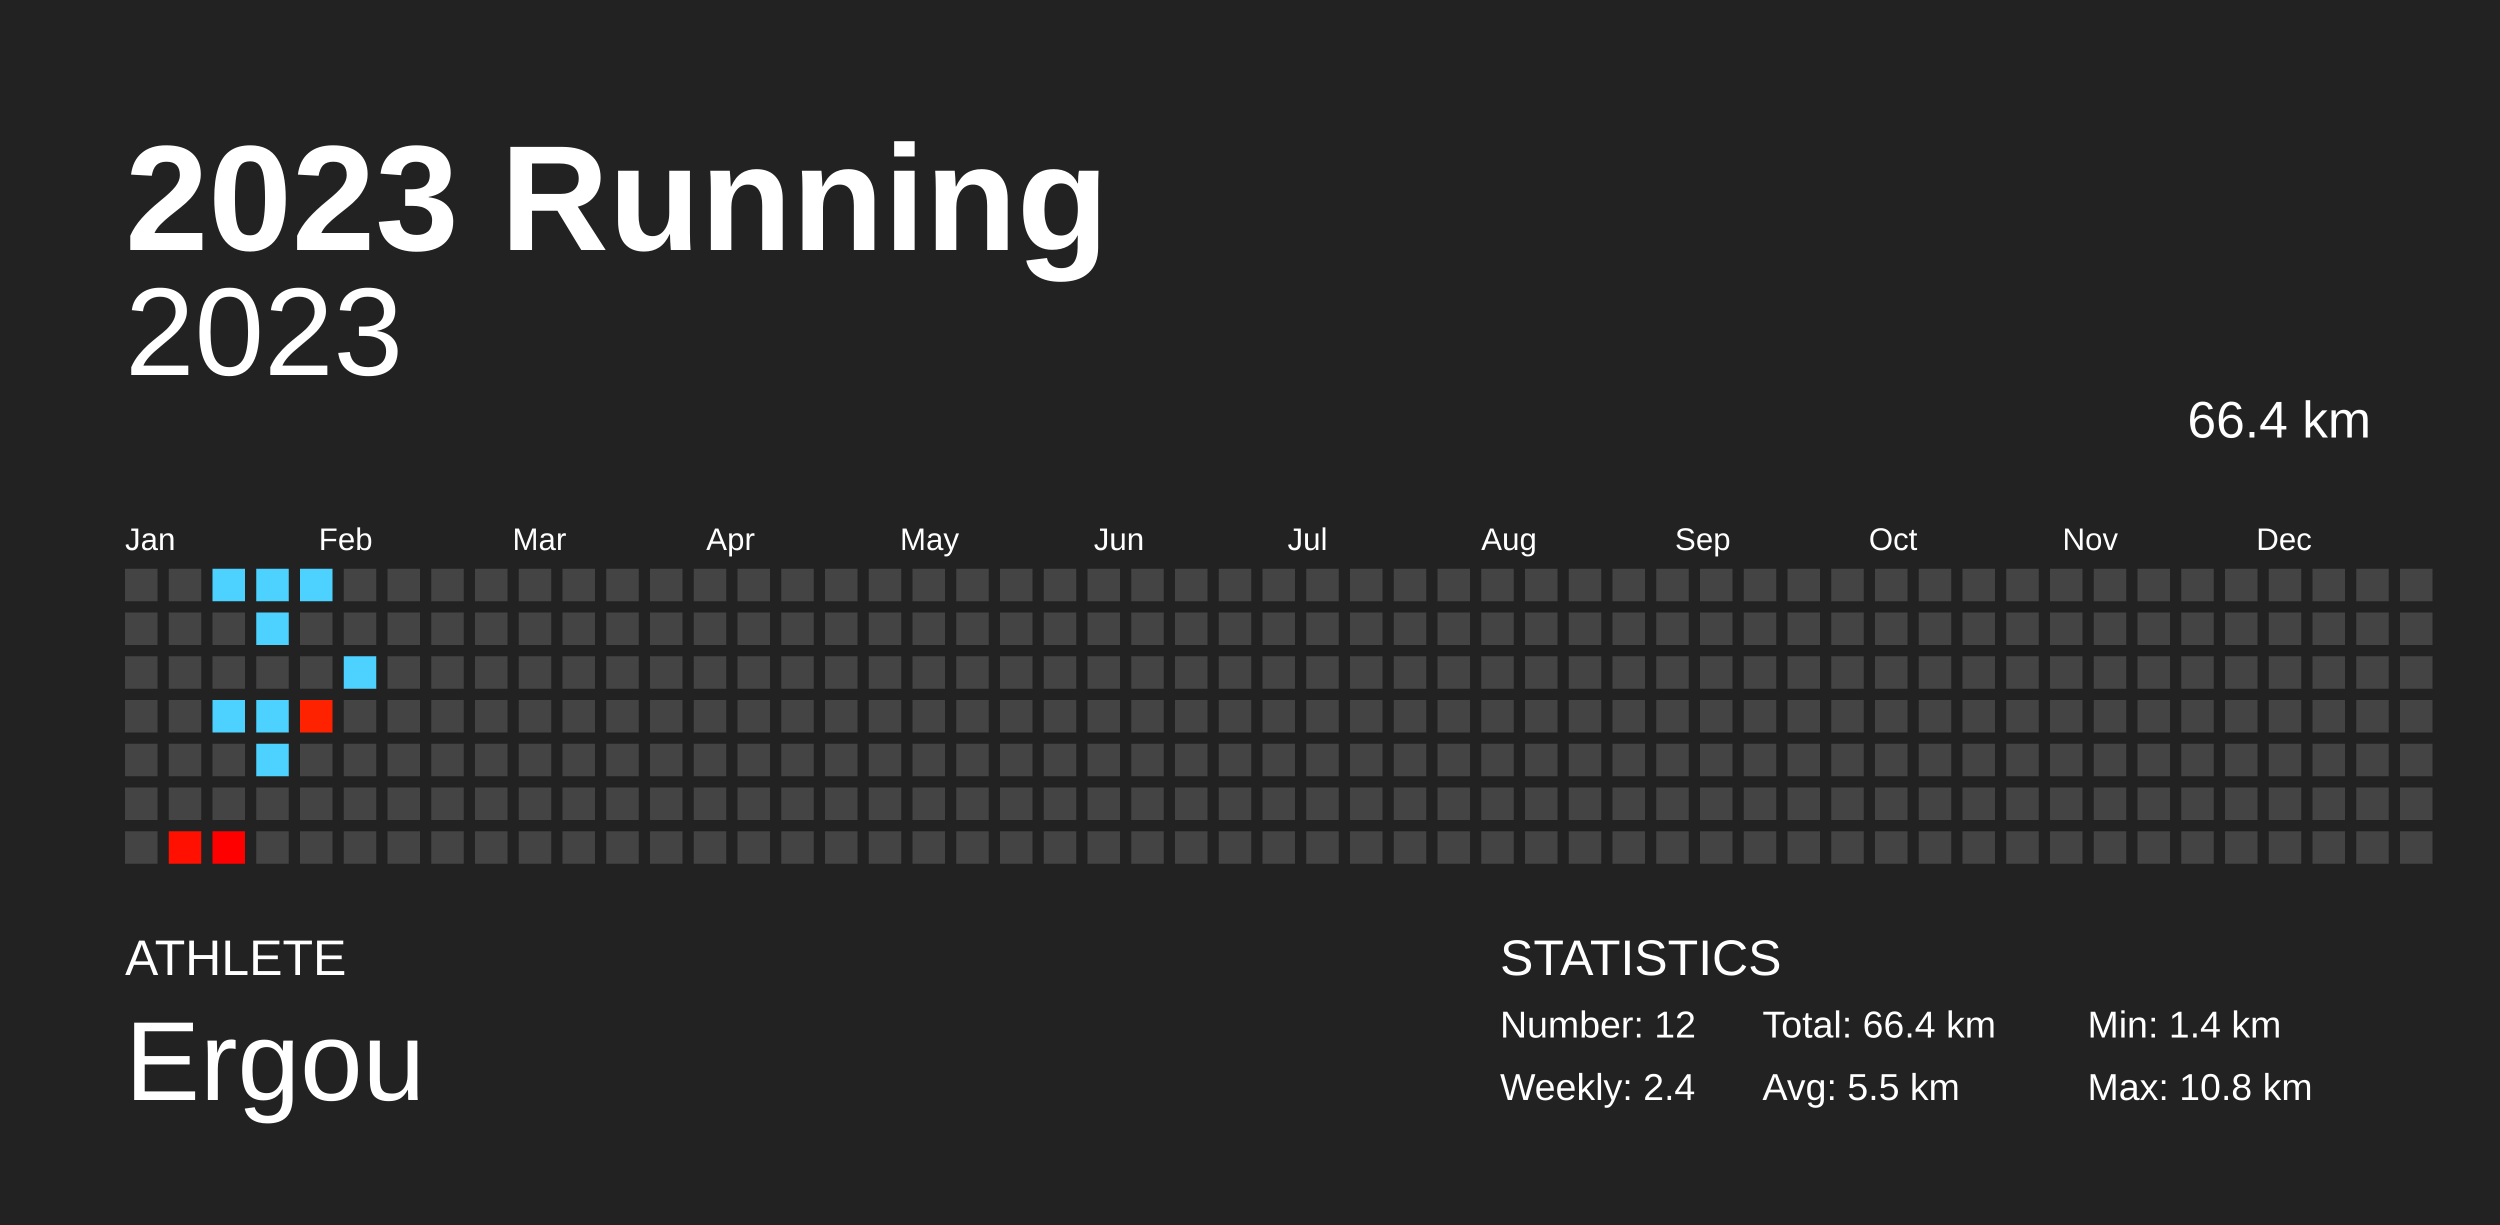
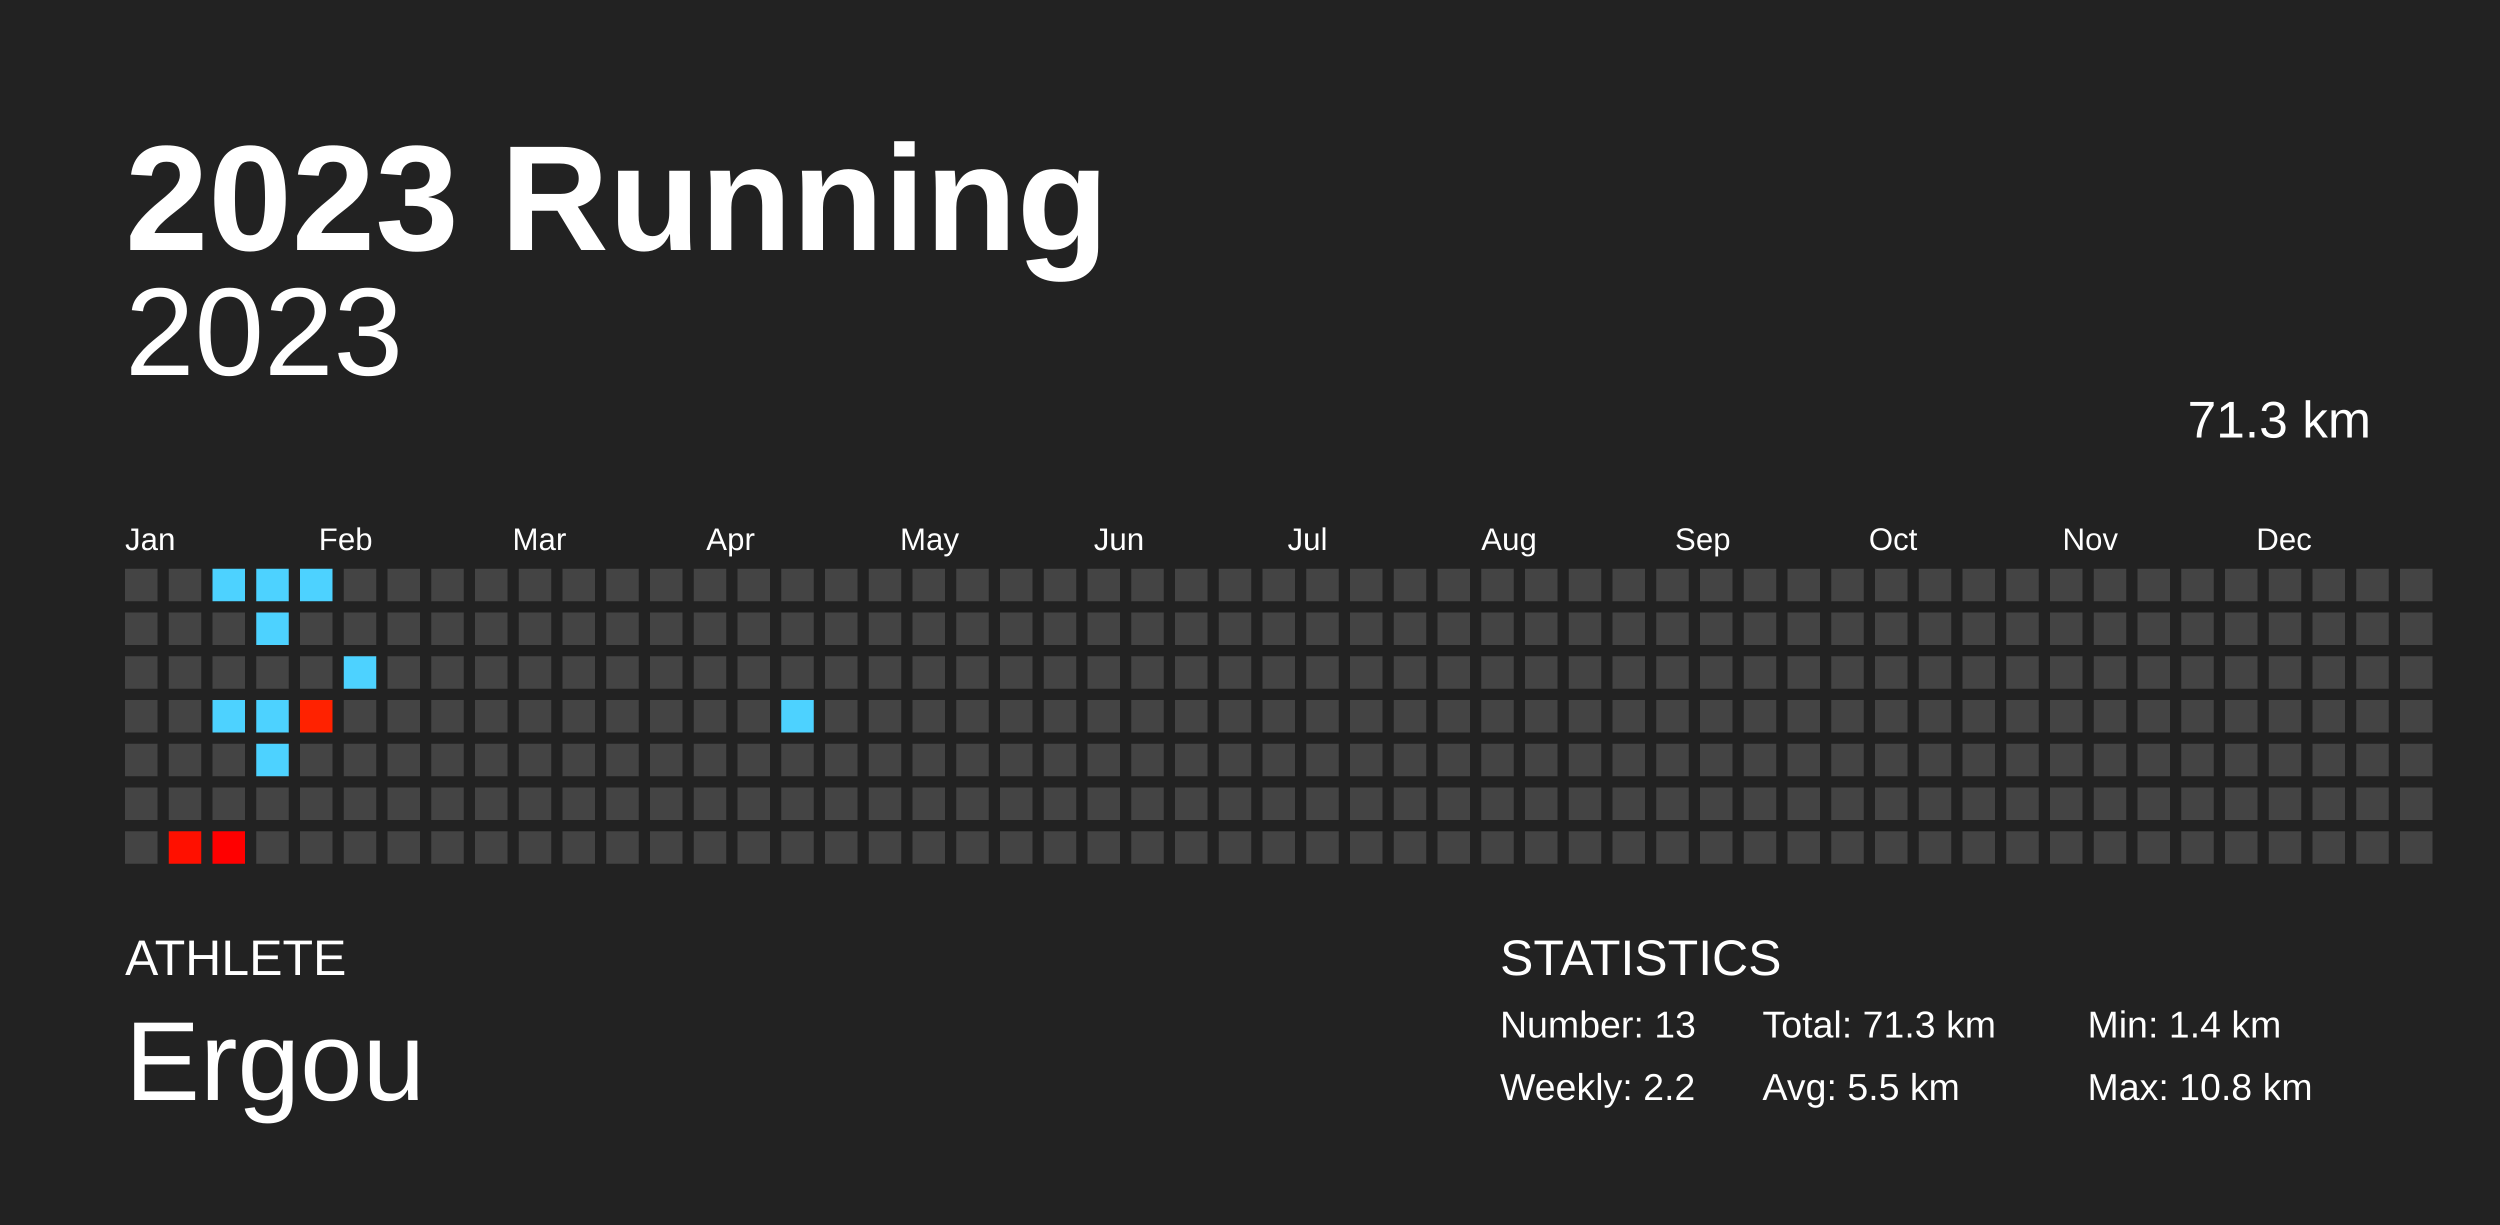
<svg xmlns="http://www.w3.org/2000/svg" baseProfile="full" height="98mm" version="1.1" viewBox="0,0,200,98" width="200mm">
  <defs />
  <rect fill="#222222" height="98" width="200" x="0" y="0" />
  <text fill="#FFFFFF" style="font-size:12px; font-family:Arial; font-weight:bold;" x="10" y="20">2023 Running</text>
  <text fill="#FFFFFF" style="font-size:4px; font-family:Arial" x="10" y="78">ATHLETE</text>
  <text fill="#FFFFFF" style="font-size:9px; font-family:Arial" x="10" y="88">Ergou</text>
  <text fill="#FFFFFF" style="font-size:4px; font-family:Arial" x="120" y="78">STATISTICS</text>
-   <text fill="#FFFFFF" style="font-size:3px; font-family:Arial" x="120" y="83">Number: 12</text>
-   <text fill="#FFFFFF" style="font-size:3px; font-family:Arial" x="120" y="88">Weekly: 2.4</text>
-   <text fill="#FFFFFF" style="font-size:3px; font-family:Arial" x="141" y="83">Total: 66.4 km</text>
+   <text fill="#FFFFFF" style="font-size:3px; font-family:Arial" x="120" y="83">Number: 13</text>
+   <text fill="#FFFFFF" style="font-size:3px; font-family:Arial" x="120" y="88">Weekly: 2.2</text>
+   <text fill="#FFFFFF" style="font-size:3px; font-family:Arial" x="141" y="83">Total: 71.3 km</text>
  <text fill="#FFFFFF" style="font-size:3px; font-family:Arial" x="141" y="88">Avg: 5.5 km</text>
  <text fill="#FFFFFF" style="font-size:3px; font-family:Arial" x="167" y="83">Min: 1.4 km</text>
  <text fill="#FFFFFF" style="font-size:3px; font-family:Arial" x="167" y="88">Max: 10.8 km</text>
  <text alignment-baseline="hanging" fill="#FFFFFF" style="font-size:10.0px; font-family:Arial;" x="10" y="30">2023</text>
-   <text alignment-baseline="hanging" fill="#FFFFFF" style="font-size:4.125px; font-family:Arial;" x="175" y="35">66.4 km</text>
+   <text alignment-baseline="hanging" fill="#FFFFFF" style="font-size:4.125px; font-family:Arial;" x="175" y="35">71.3 km</text>
  <text fill="#FFFFFF" style="font-size:2.5px; font-family:Arial" x="10.0" y="44">Jan</text>
  <text fill="#FFFFFF" style="font-size:2.5px; font-family:Arial" x="25.5" y="44">Feb</text>
  <text fill="#FFFFFF" style="font-size:2.5px; font-family:Arial" x="41.0" y="44">Mar</text>
  <text fill="#FFFFFF" style="font-size:2.5px; font-family:Arial" x="56.5" y="44">Apr</text>
  <text fill="#FFFFFF" style="font-size:2.5px; font-family:Arial" x="72.0" y="44">May</text>
  <text fill="#FFFFFF" style="font-size:2.5px; font-family:Arial" x="87.5" y="44">Jun</text>
  <text fill="#FFFFFF" style="font-size:2.5px; font-family:Arial" x="103.0" y="44">Jul</text>
  <text fill="#FFFFFF" style="font-size:2.5px; font-family:Arial" x="118.5" y="44">Aug</text>
  <text fill="#FFFFFF" style="font-size:2.5px; font-family:Arial" x="134.0" y="44">Sep</text>
  <text fill="#FFFFFF" style="font-size:2.5px; font-family:Arial" x="149.5" y="44">Oct</text>
  <text fill="#FFFFFF" style="font-size:2.5px; font-family:Arial" x="165.0" y="44">Nov</text>
  <text fill="#FFFFFF" style="font-size:2.5px; font-family:Arial" x="180.5" y="44">Dec</text>
  <rect fill="#444444" height="2.6" width="2.6" x="10.0" y="45.5" />
  <rect fill="#444444" height="2.6" width="2.6" x="10.0" y="49.0" />
  <rect fill="#444444" height="2.6" width="2.6" x="10.0" y="52.5" />
  <rect fill="#444444" height="2.6" width="2.6" x="10.0" y="56.0" />
  <rect fill="#444444" height="2.6" width="2.6" x="10.0" y="59.5" />
  <rect fill="#444444" height="2.6" width="2.6" x="10.0" y="63.0" />
  <rect fill="#444444" height="2.6" width="2.6" x="10.0" y="66.5" />
  <rect fill="#444444" height="2.6" width="2.6" x="13.5" y="45.5" />
  <rect fill="#444444" height="2.6" width="2.6" x="13.5" y="49.0" />
  <rect fill="#444444" height="2.6" width="2.6" x="13.5" y="52.5" />
  <rect fill="#444444" height="2.6" width="2.6" x="13.5" y="56.0" />
  <rect fill="#444444" height="2.6" width="2.6" x="13.5" y="59.5" />
  <rect fill="#444444" height="2.6" width="2.6" x="13.5" y="63.0" />
  <rect fill="#ff1000" height="2.6" width="2.6" x="13.5" y="66.5" />
  <rect fill="#4dd2ff" height="2.6" width="2.6" x="17.0" y="45.5" />
  <rect fill="#444444" height="2.6" width="2.6" x="17.0" y="49.0" />
  <rect fill="#444444" height="2.6" width="2.6" x="17.0" y="52.5" />
  <rect fill="#4dd2ff" height="2.6" width="2.6" x="17.0" y="56.0" />
  <rect fill="#444444" height="2.6" width="2.6" x="17.0" y="59.5" />
  <rect fill="#444444" height="2.6" width="2.6" x="17.0" y="63.0" />
  <rect fill="#ff0000" height="2.6" width="2.6" x="17.0" y="66.5" />
  <rect fill="#4dd2ff" height="2.6" width="2.6" x="20.5" y="45.5" />
  <rect fill="#4dd2ff" height="2.6" width="2.6" x="20.5" y="49.0" />
  <rect fill="#444444" height="2.6" width="2.6" x="20.5" y="52.5" />
  <rect fill="#4dd2ff" height="2.6" width="2.6" x="20.5" y="56.0" />
  <rect fill="#4dd2ff" height="2.6" width="2.6" x="20.5" y="59.5" />
  <rect fill="#444444" height="2.6" width="2.6" x="20.5" y="63.0" />
  <rect fill="#444444" height="2.6" width="2.6" x="20.5" y="66.5" />
  <rect fill="#4dd2ff" height="2.6" width="2.6" x="24.0" y="45.5" />
  <rect fill="#444444" height="2.6" width="2.6" x="24.0" y="49.0" />
  <rect fill="#444444" height="2.6" width="2.6" x="24.0" y="52.5" />
  <rect fill="#ff2200" height="2.6" width="2.6" x="24.0" y="56.0" />
  <rect fill="#444444" height="2.6" width="2.6" x="24.0" y="59.5" />
  <rect fill="#444444" height="2.6" width="2.6" x="24.0" y="63.0" />
  <rect fill="#444444" height="2.6" width="2.6" x="24.0" y="66.5" />
  <rect fill="#444444" height="2.6" width="2.6" x="27.5" y="45.5" />
  <rect fill="#444444" height="2.6" width="2.6" x="27.5" y="49.0" />
  <rect fill="#4dd2ff" height="2.6" width="2.6" x="27.5" y="52.5" />
  <rect fill="#444444" height="2.6" width="2.6" x="27.5" y="56.0" />
  <rect fill="#444444" height="2.6" width="2.6" x="27.5" y="59.5" />
  <rect fill="#444444" height="2.6" width="2.6" x="27.5" y="63.0" />
  <rect fill="#444444" height="2.6" width="2.6" x="27.5" y="66.5" />
  <rect fill="#444444" height="2.6" width="2.6" x="31.0" y="45.5" />
  <rect fill="#444444" height="2.6" width="2.6" x="31.0" y="49.0" />
  <rect fill="#444444" height="2.6" width="2.6" x="31.0" y="52.5" />
  <rect fill="#444444" height="2.6" width="2.6" x="31.0" y="56.0" />
  <rect fill="#444444" height="2.6" width="2.6" x="31.0" y="59.5" />
  <rect fill="#444444" height="2.6" width="2.6" x="31.0" y="63.0" />
  <rect fill="#444444" height="2.6" width="2.6" x="31.0" y="66.5" />
  <rect fill="#444444" height="2.6" width="2.6" x="34.5" y="45.5" />
  <rect fill="#444444" height="2.6" width="2.6" x="34.5" y="49.0" />
  <rect fill="#444444" height="2.6" width="2.6" x="34.5" y="52.5" />
  <rect fill="#444444" height="2.6" width="2.6" x="34.5" y="56.0" />
  <rect fill="#444444" height="2.6" width="2.6" x="34.5" y="59.5" />
  <rect fill="#444444" height="2.6" width="2.6" x="34.5" y="63.0" />
  <rect fill="#444444" height="2.6" width="2.6" x="34.5" y="66.5" />
  <rect fill="#444444" height="2.6" width="2.6" x="38.0" y="45.5" />
  <rect fill="#444444" height="2.6" width="2.6" x="38.0" y="49.0" />
  <rect fill="#444444" height="2.6" width="2.6" x="38.0" y="52.5" />
  <rect fill="#444444" height="2.6" width="2.6" x="38.0" y="56.0" />
  <rect fill="#444444" height="2.6" width="2.6" x="38.0" y="59.5" />
  <rect fill="#444444" height="2.6" width="2.6" x="38.0" y="63.0" />
  <rect fill="#444444" height="2.6" width="2.6" x="38.0" y="66.5" />
  <rect fill="#444444" height="2.6" width="2.6" x="41.5" y="45.5" />
  <rect fill="#444444" height="2.6" width="2.6" x="41.5" y="49.0" />
  <rect fill="#444444" height="2.6" width="2.6" x="41.5" y="52.5" />
  <rect fill="#444444" height="2.6" width="2.6" x="41.5" y="56.0" />
  <rect fill="#444444" height="2.6" width="2.6" x="41.5" y="59.5" />
  <rect fill="#444444" height="2.6" width="2.6" x="41.5" y="63.0" />
  <rect fill="#444444" height="2.6" width="2.6" x="41.5" y="66.5" />
  <rect fill="#444444" height="2.6" width="2.6" x="45.0" y="45.5" />
  <rect fill="#444444" height="2.6" width="2.6" x="45.0" y="49.0" />
  <rect fill="#444444" height="2.6" width="2.6" x="45.0" y="52.5" />
  <rect fill="#444444" height="2.6" width="2.6" x="45.0" y="56.0" />
  <rect fill="#444444" height="2.6" width="2.6" x="45.0" y="59.5" />
  <rect fill="#444444" height="2.6" width="2.6" x="45.0" y="63.0" />
  <rect fill="#444444" height="2.6" width="2.6" x="45.0" y="66.5" />
  <rect fill="#444444" height="2.6" width="2.6" x="48.5" y="45.5" />
  <rect fill="#444444" height="2.6" width="2.6" x="48.5" y="49.0" />
  <rect fill="#444444" height="2.6" width="2.6" x="48.5" y="52.5" />
  <rect fill="#444444" height="2.6" width="2.6" x="48.5" y="56.0" />
  <rect fill="#444444" height="2.6" width="2.6" x="48.5" y="59.5" />
  <rect fill="#444444" height="2.6" width="2.6" x="48.5" y="63.0" />
  <rect fill="#444444" height="2.6" width="2.6" x="48.5" y="66.5" />
  <rect fill="#444444" height="2.6" width="2.6" x="52.0" y="45.5" />
  <rect fill="#444444" height="2.6" width="2.6" x="52.0" y="49.0" />
  <rect fill="#444444" height="2.6" width="2.6" x="52.0" y="52.5" />
  <rect fill="#444444" height="2.6" width="2.6" x="52.0" y="56.0" />
  <rect fill="#444444" height="2.6" width="2.6" x="52.0" y="59.5" />
  <rect fill="#444444" height="2.6" width="2.6" x="52.0" y="63.0" />
  <rect fill="#444444" height="2.6" width="2.6" x="52.0" y="66.5" />
  <rect fill="#444444" height="2.6" width="2.6" x="55.5" y="45.5" />
  <rect fill="#444444" height="2.6" width="2.6" x="55.5" y="49.0" />
  <rect fill="#444444" height="2.6" width="2.6" x="55.5" y="52.5" />
  <rect fill="#444444" height="2.6" width="2.6" x="55.5" y="56.0" />
  <rect fill="#444444" height="2.6" width="2.6" x="55.5" y="59.5" />
  <rect fill="#444444" height="2.6" width="2.6" x="55.5" y="63.0" />
  <rect fill="#444444" height="2.6" width="2.6" x="55.5" y="66.5" />
  <rect fill="#444444" height="2.6" width="2.6" x="59.0" y="45.5" />
  <rect fill="#444444" height="2.6" width="2.6" x="59.0" y="49.0" />
  <rect fill="#444444" height="2.6" width="2.6" x="59.0" y="52.5" />
  <rect fill="#444444" height="2.6" width="2.6" x="59.0" y="56.0" />
  <rect fill="#444444" height="2.6" width="2.6" x="59.0" y="59.5" />
  <rect fill="#444444" height="2.6" width="2.6" x="59.0" y="63.0" />
  <rect fill="#444444" height="2.6" width="2.6" x="59.0" y="66.5" />
  <rect fill="#444444" height="2.6" width="2.6" x="62.5" y="45.5" />
  <rect fill="#444444" height="2.6" width="2.6" x="62.5" y="49.0" />
  <rect fill="#444444" height="2.6" width="2.6" x="62.5" y="52.5" />
-   <rect fill="#444444" height="2.6" width="2.6" x="62.5" y="56.0" />
+   <rect fill="#4dd2ff" height="2.6" width="2.6" x="62.5" y="56.0" />
  <rect fill="#444444" height="2.6" width="2.6" x="62.5" y="59.5" />
  <rect fill="#444444" height="2.6" width="2.6" x="62.5" y="63.0" />
  <rect fill="#444444" height="2.6" width="2.6" x="62.5" y="66.5" />
  <rect fill="#444444" height="2.6" width="2.6" x="66.0" y="45.5" />
  <rect fill="#444444" height="2.6" width="2.6" x="66.0" y="49.0" />
  <rect fill="#444444" height="2.6" width="2.6" x="66.0" y="52.5" />
  <rect fill="#444444" height="2.6" width="2.6" x="66.0" y="56.0" />
  <rect fill="#444444" height="2.6" width="2.6" x="66.0" y="59.5" />
  <rect fill="#444444" height="2.6" width="2.6" x="66.0" y="63.0" />
  <rect fill="#444444" height="2.6" width="2.6" x="66.0" y="66.5" />
  <rect fill="#444444" height="2.6" width="2.6" x="69.5" y="45.5" />
  <rect fill="#444444" height="2.6" width="2.6" x="69.5" y="49.0" />
  <rect fill="#444444" height="2.6" width="2.6" x="69.5" y="52.5" />
  <rect fill="#444444" height="2.6" width="2.6" x="69.5" y="56.0" />
  <rect fill="#444444" height="2.6" width="2.6" x="69.5" y="59.5" />
  <rect fill="#444444" height="2.6" width="2.6" x="69.5" y="63.0" />
  <rect fill="#444444" height="2.6" width="2.6" x="69.5" y="66.5" />
  <rect fill="#444444" height="2.6" width="2.6" x="73.0" y="45.5" />
  <rect fill="#444444" height="2.6" width="2.6" x="73.0" y="49.0" />
  <rect fill="#444444" height="2.6" width="2.6" x="73.0" y="52.5" />
  <rect fill="#444444" height="2.6" width="2.6" x="73.0" y="56.0" />
  <rect fill="#444444" height="2.6" width="2.6" x="73.0" y="59.5" />
  <rect fill="#444444" height="2.6" width="2.6" x="73.0" y="63.0" />
  <rect fill="#444444" height="2.6" width="2.6" x="73.0" y="66.5" />
  <rect fill="#444444" height="2.6" width="2.6" x="76.5" y="45.5" />
  <rect fill="#444444" height="2.6" width="2.6" x="76.5" y="49.0" />
  <rect fill="#444444" height="2.6" width="2.6" x="76.5" y="52.5" />
  <rect fill="#444444" height="2.6" width="2.6" x="76.5" y="56.0" />
  <rect fill="#444444" height="2.6" width="2.6" x="76.5" y="59.5" />
  <rect fill="#444444" height="2.6" width="2.6" x="76.5" y="63.0" />
  <rect fill="#444444" height="2.6" width="2.6" x="76.5" y="66.5" />
  <rect fill="#444444" height="2.6" width="2.6" x="80.0" y="45.5" />
  <rect fill="#444444" height="2.6" width="2.6" x="80.0" y="49.0" />
  <rect fill="#444444" height="2.6" width="2.6" x="80.0" y="52.5" />
  <rect fill="#444444" height="2.6" width="2.6" x="80.0" y="56.0" />
  <rect fill="#444444" height="2.6" width="2.6" x="80.0" y="59.5" />
  <rect fill="#444444" height="2.6" width="2.6" x="80.0" y="63.0" />
  <rect fill="#444444" height="2.6" width="2.6" x="80.0" y="66.5" />
  <rect fill="#444444" height="2.6" width="2.6" x="83.5" y="45.5" />
  <rect fill="#444444" height="2.6" width="2.6" x="83.5" y="49.0" />
  <rect fill="#444444" height="2.6" width="2.6" x="83.5" y="52.5" />
  <rect fill="#444444" height="2.6" width="2.6" x="83.5" y="56.0" />
  <rect fill="#444444" height="2.6" width="2.6" x="83.5" y="59.5" />
  <rect fill="#444444" height="2.6" width="2.6" x="83.5" y="63.0" />
  <rect fill="#444444" height="2.6" width="2.6" x="83.5" y="66.5" />
  <rect fill="#444444" height="2.6" width="2.6" x="87.0" y="45.5" />
  <rect fill="#444444" height="2.6" width="2.6" x="87.0" y="49.0" />
  <rect fill="#444444" height="2.6" width="2.6" x="87.0" y="52.5" />
  <rect fill="#444444" height="2.6" width="2.6" x="87.0" y="56.0" />
  <rect fill="#444444" height="2.6" width="2.6" x="87.0" y="59.5" />
  <rect fill="#444444" height="2.6" width="2.6" x="87.0" y="63.0" />
  <rect fill="#444444" height="2.6" width="2.6" x="87.0" y="66.5" />
  <rect fill="#444444" height="2.6" width="2.6" x="90.5" y="45.5" />
  <rect fill="#444444" height="2.6" width="2.6" x="90.5" y="49.0" />
  <rect fill="#444444" height="2.6" width="2.6" x="90.5" y="52.5" />
  <rect fill="#444444" height="2.6" width="2.6" x="90.5" y="56.0" />
  <rect fill="#444444" height="2.6" width="2.6" x="90.5" y="59.5" />
  <rect fill="#444444" height="2.6" width="2.6" x="90.5" y="63.0" />
  <rect fill="#444444" height="2.6" width="2.6" x="90.5" y="66.5" />
  <rect fill="#444444" height="2.6" width="2.6" x="94.0" y="45.5" />
  <rect fill="#444444" height="2.6" width="2.6" x="94.0" y="49.0" />
  <rect fill="#444444" height="2.6" width="2.6" x="94.0" y="52.5" />
  <rect fill="#444444" height="2.6" width="2.6" x="94.0" y="56.0" />
  <rect fill="#444444" height="2.6" width="2.6" x="94.0" y="59.5" />
  <rect fill="#444444" height="2.6" width="2.6" x="94.0" y="63.0" />
  <rect fill="#444444" height="2.6" width="2.6" x="94.0" y="66.5" />
  <rect fill="#444444" height="2.6" width="2.6" x="97.5" y="45.5" />
  <rect fill="#444444" height="2.6" width="2.6" x="97.5" y="49.0" />
  <rect fill="#444444" height="2.6" width="2.6" x="97.5" y="52.5" />
  <rect fill="#444444" height="2.6" width="2.6" x="97.5" y="56.0" />
  <rect fill="#444444" height="2.6" width="2.6" x="97.5" y="59.5" />
  <rect fill="#444444" height="2.6" width="2.6" x="97.5" y="63.0" />
  <rect fill="#444444" height="2.6" width="2.6" x="97.5" y="66.5" />
  <rect fill="#444444" height="2.6" width="2.6" x="101.0" y="45.5" />
  <rect fill="#444444" height="2.6" width="2.6" x="101.0" y="49.0" />
  <rect fill="#444444" height="2.6" width="2.6" x="101.0" y="52.5" />
  <rect fill="#444444" height="2.6" width="2.6" x="101.0" y="56.0" />
  <rect fill="#444444" height="2.6" width="2.6" x="101.0" y="59.5" />
  <rect fill="#444444" height="2.6" width="2.6" x="101.0" y="63.0" />
  <rect fill="#444444" height="2.6" width="2.6" x="101.0" y="66.5" />
  <rect fill="#444444" height="2.6" width="2.6" x="104.5" y="45.5" />
  <rect fill="#444444" height="2.6" width="2.6" x="104.5" y="49.0" />
  <rect fill="#444444" height="2.6" width="2.6" x="104.5" y="52.5" />
  <rect fill="#444444" height="2.6" width="2.6" x="104.5" y="56.0" />
  <rect fill="#444444" height="2.6" width="2.6" x="104.5" y="59.5" />
  <rect fill="#444444" height="2.6" width="2.6" x="104.5" y="63.0" />
  <rect fill="#444444" height="2.6" width="2.6" x="104.5" y="66.5" />
  <rect fill="#444444" height="2.6" width="2.6" x="108.0" y="45.5" />
  <rect fill="#444444" height="2.6" width="2.6" x="108.0" y="49.0" />
  <rect fill="#444444" height="2.6" width="2.6" x="108.0" y="52.5" />
  <rect fill="#444444" height="2.6" width="2.6" x="108.0" y="56.0" />
  <rect fill="#444444" height="2.6" width="2.6" x="108.0" y="59.5" />
  <rect fill="#444444" height="2.6" width="2.6" x="108.0" y="63.0" />
  <rect fill="#444444" height="2.6" width="2.6" x="108.0" y="66.5" />
  <rect fill="#444444" height="2.6" width="2.6" x="111.5" y="45.5" />
  <rect fill="#444444" height="2.6" width="2.6" x="111.5" y="49.0" />
  <rect fill="#444444" height="2.6" width="2.6" x="111.5" y="52.5" />
  <rect fill="#444444" height="2.6" width="2.6" x="111.5" y="56.0" />
  <rect fill="#444444" height="2.6" width="2.6" x="111.5" y="59.5" />
  <rect fill="#444444" height="2.6" width="2.6" x="111.5" y="63.0" />
  <rect fill="#444444" height="2.6" width="2.6" x="111.5" y="66.5" />
  <rect fill="#444444" height="2.6" width="2.6" x="115.0" y="45.5" />
  <rect fill="#444444" height="2.6" width="2.6" x="115.0" y="49.0" />
  <rect fill="#444444" height="2.6" width="2.6" x="115.0" y="52.5" />
  <rect fill="#444444" height="2.6" width="2.6" x="115.0" y="56.0" />
  <rect fill="#444444" height="2.6" width="2.6" x="115.0" y="59.5" />
  <rect fill="#444444" height="2.6" width="2.6" x="115.0" y="63.0" />
  <rect fill="#444444" height="2.6" width="2.6" x="115.0" y="66.5" />
  <rect fill="#444444" height="2.6" width="2.6" x="118.5" y="45.5" />
  <rect fill="#444444" height="2.6" width="2.6" x="118.5" y="49.0" />
  <rect fill="#444444" height="2.6" width="2.6" x="118.5" y="52.5" />
  <rect fill="#444444" height="2.6" width="2.6" x="118.5" y="56.0" />
  <rect fill="#444444" height="2.6" width="2.6" x="118.5" y="59.5" />
  <rect fill="#444444" height="2.6" width="2.6" x="118.5" y="63.0" />
  <rect fill="#444444" height="2.6" width="2.6" x="118.5" y="66.5" />
  <rect fill="#444444" height="2.6" width="2.6" x="122.0" y="45.5" />
  <rect fill="#444444" height="2.6" width="2.6" x="122.0" y="49.0" />
  <rect fill="#444444" height="2.6" width="2.6" x="122.0" y="52.5" />
  <rect fill="#444444" height="2.6" width="2.6" x="122.0" y="56.0" />
  <rect fill="#444444" height="2.6" width="2.6" x="122.0" y="59.5" />
  <rect fill="#444444" height="2.6" width="2.6" x="122.0" y="63.0" />
  <rect fill="#444444" height="2.6" width="2.6" x="122.0" y="66.5" />
  <rect fill="#444444" height="2.6" width="2.6" x="125.5" y="45.5" />
  <rect fill="#444444" height="2.6" width="2.6" x="125.5" y="49.0" />
  <rect fill="#444444" height="2.6" width="2.6" x="125.5" y="52.5" />
  <rect fill="#444444" height="2.6" width="2.6" x="125.5" y="56.0" />
  <rect fill="#444444" height="2.6" width="2.6" x="125.5" y="59.5" />
  <rect fill="#444444" height="2.6" width="2.6" x="125.5" y="63.0" />
  <rect fill="#444444" height="2.6" width="2.6" x="125.5" y="66.5" />
  <rect fill="#444444" height="2.6" width="2.6" x="129.0" y="45.5" />
  <rect fill="#444444" height="2.6" width="2.6" x="129.0" y="49.0" />
  <rect fill="#444444" height="2.6" width="2.6" x="129.0" y="52.5" />
  <rect fill="#444444" height="2.6" width="2.6" x="129.0" y="56.0" />
  <rect fill="#444444" height="2.6" width="2.6" x="129.0" y="59.5" />
  <rect fill="#444444" height="2.6" width="2.6" x="129.0" y="63.0" />
  <rect fill="#444444" height="2.6" width="2.6" x="129.0" y="66.5" />
  <rect fill="#444444" height="2.6" width="2.6" x="132.5" y="45.5" />
  <rect fill="#444444" height="2.6" width="2.6" x="132.5" y="49.0" />
  <rect fill="#444444" height="2.6" width="2.6" x="132.5" y="52.5" />
  <rect fill="#444444" height="2.6" width="2.6" x="132.5" y="56.0" />
  <rect fill="#444444" height="2.6" width="2.6" x="132.5" y="59.5" />
  <rect fill="#444444" height="2.6" width="2.6" x="132.5" y="63.0" />
  <rect fill="#444444" height="2.6" width="2.6" x="132.5" y="66.5" />
  <rect fill="#444444" height="2.6" width="2.6" x="136.0" y="45.5" />
  <rect fill="#444444" height="2.6" width="2.6" x="136.0" y="49.0" />
  <rect fill="#444444" height="2.6" width="2.6" x="136.0" y="52.5" />
  <rect fill="#444444" height="2.6" width="2.6" x="136.0" y="56.0" />
  <rect fill="#444444" height="2.6" width="2.6" x="136.0" y="59.5" />
  <rect fill="#444444" height="2.6" width="2.6" x="136.0" y="63.0" />
  <rect fill="#444444" height="2.6" width="2.6" x="136.0" y="66.5" />
  <rect fill="#444444" height="2.6" width="2.6" x="139.5" y="45.5" />
  <rect fill="#444444" height="2.6" width="2.6" x="139.5" y="49.0" />
  <rect fill="#444444" height="2.6" width="2.6" x="139.5" y="52.5" />
  <rect fill="#444444" height="2.6" width="2.6" x="139.5" y="56.0" />
  <rect fill="#444444" height="2.6" width="2.6" x="139.5" y="59.5" />
  <rect fill="#444444" height="2.6" width="2.6" x="139.5" y="63.0" />
  <rect fill="#444444" height="2.6" width="2.6" x="139.5" y="66.5" />
  <rect fill="#444444" height="2.6" width="2.6" x="143.0" y="45.5" />
  <rect fill="#444444" height="2.6" width="2.6" x="143.0" y="49.0" />
  <rect fill="#444444" height="2.6" width="2.6" x="143.0" y="52.5" />
  <rect fill="#444444" height="2.6" width="2.6" x="143.0" y="56.0" />
  <rect fill="#444444" height="2.6" width="2.6" x="143.0" y="59.5" />
  <rect fill="#444444" height="2.6" width="2.6" x="143.0" y="63.0" />
  <rect fill="#444444" height="2.6" width="2.6" x="143.0" y="66.5" />
  <rect fill="#444444" height="2.6" width="2.6" x="146.5" y="45.5" />
  <rect fill="#444444" height="2.6" width="2.6" x="146.5" y="49.0" />
  <rect fill="#444444" height="2.6" width="2.6" x="146.5" y="52.5" />
  <rect fill="#444444" height="2.6" width="2.6" x="146.5" y="56.0" />
  <rect fill="#444444" height="2.6" width="2.6" x="146.5" y="59.5" />
  <rect fill="#444444" height="2.6" width="2.6" x="146.5" y="63.0" />
  <rect fill="#444444" height="2.6" width="2.6" x="146.5" y="66.5" />
  <rect fill="#444444" height="2.6" width="2.6" x="150.0" y="45.5" />
  <rect fill="#444444" height="2.6" width="2.6" x="150.0" y="49.0" />
  <rect fill="#444444" height="2.6" width="2.6" x="150.0" y="52.5" />
  <rect fill="#444444" height="2.6" width="2.6" x="150.0" y="56.0" />
  <rect fill="#444444" height="2.6" width="2.6" x="150.0" y="59.5" />
  <rect fill="#444444" height="2.6" width="2.6" x="150.0" y="63.0" />
  <rect fill="#444444" height="2.6" width="2.6" x="150.0" y="66.5" />
  <rect fill="#444444" height="2.6" width="2.6" x="153.5" y="45.5" />
  <rect fill="#444444" height="2.6" width="2.6" x="153.5" y="49.0" />
  <rect fill="#444444" height="2.6" width="2.6" x="153.5" y="52.5" />
  <rect fill="#444444" height="2.6" width="2.6" x="153.5" y="56.0" />
  <rect fill="#444444" height="2.6" width="2.6" x="153.5" y="59.5" />
  <rect fill="#444444" height="2.6" width="2.6" x="153.5" y="63.0" />
  <rect fill="#444444" height="2.6" width="2.6" x="153.5" y="66.5" />
  <rect fill="#444444" height="2.6" width="2.6" x="157.0" y="45.5" />
  <rect fill="#444444" height="2.6" width="2.6" x="157.0" y="49.0" />
  <rect fill="#444444" height="2.6" width="2.6" x="157.0" y="52.5" />
  <rect fill="#444444" height="2.6" width="2.6" x="157.0" y="56.0" />
  <rect fill="#444444" height="2.6" width="2.6" x="157.0" y="59.5" />
  <rect fill="#444444" height="2.6" width="2.6" x="157.0" y="63.0" />
  <rect fill="#444444" height="2.6" width="2.6" x="157.0" y="66.5" />
  <rect fill="#444444" height="2.6" width="2.6" x="160.5" y="45.5" />
  <rect fill="#444444" height="2.6" width="2.6" x="160.5" y="49.0" />
  <rect fill="#444444" height="2.6" width="2.6" x="160.5" y="52.5" />
  <rect fill="#444444" height="2.6" width="2.6" x="160.5" y="56.0" />
  <rect fill="#444444" height="2.6" width="2.6" x="160.5" y="59.5" />
  <rect fill="#444444" height="2.6" width="2.6" x="160.5" y="63.0" />
  <rect fill="#444444" height="2.6" width="2.6" x="160.5" y="66.5" />
  <rect fill="#444444" height="2.6" width="2.6" x="164.0" y="45.5" />
  <rect fill="#444444" height="2.6" width="2.6" x="164.0" y="49.0" />
  <rect fill="#444444" height="2.6" width="2.6" x="164.0" y="52.5" />
  <rect fill="#444444" height="2.6" width="2.6" x="164.0" y="56.0" />
  <rect fill="#444444" height="2.6" width="2.6" x="164.0" y="59.5" />
  <rect fill="#444444" height="2.6" width="2.6" x="164.0" y="63.0" />
  <rect fill="#444444" height="2.6" width="2.6" x="164.0" y="66.5" />
  <rect fill="#444444" height="2.6" width="2.6" x="167.5" y="45.5" />
  <rect fill="#444444" height="2.6" width="2.6" x="167.5" y="49.0" />
  <rect fill="#444444" height="2.6" width="2.6" x="167.5" y="52.5" />
  <rect fill="#444444" height="2.6" width="2.6" x="167.5" y="56.0" />
  <rect fill="#444444" height="2.6" width="2.6" x="167.5" y="59.5" />
  <rect fill="#444444" height="2.6" width="2.6" x="167.5" y="63.0" />
  <rect fill="#444444" height="2.6" width="2.6" x="167.5" y="66.5" />
  <rect fill="#444444" height="2.6" width="2.6" x="171.0" y="45.5" />
  <rect fill="#444444" height="2.6" width="2.6" x="171.0" y="49.0" />
  <rect fill="#444444" height="2.6" width="2.6" x="171.0" y="52.5" />
  <rect fill="#444444" height="2.6" width="2.6" x="171.0" y="56.0" />
  <rect fill="#444444" height="2.6" width="2.6" x="171.0" y="59.5" />
  <rect fill="#444444" height="2.6" width="2.6" x="171.0" y="63.0" />
  <rect fill="#444444" height="2.6" width="2.6" x="171.0" y="66.5" />
  <rect fill="#444444" height="2.6" width="2.6" x="174.5" y="45.5" />
  <rect fill="#444444" height="2.6" width="2.6" x="174.5" y="49.0" />
  <rect fill="#444444" height="2.6" width="2.6" x="174.5" y="52.5" />
  <rect fill="#444444" height="2.6" width="2.6" x="174.5" y="56.0" />
  <rect fill="#444444" height="2.6" width="2.6" x="174.5" y="59.5" />
  <rect fill="#444444" height="2.6" width="2.6" x="174.5" y="63.0" />
  <rect fill="#444444" height="2.6" width="2.6" x="174.5" y="66.5" />
  <rect fill="#444444" height="2.6" width="2.6" x="178.0" y="45.5" />
  <rect fill="#444444" height="2.6" width="2.6" x="178.0" y="49.0" />
  <rect fill="#444444" height="2.6" width="2.6" x="178.0" y="52.5" />
  <rect fill="#444444" height="2.6" width="2.6" x="178.0" y="56.0" />
  <rect fill="#444444" height="2.6" width="2.6" x="178.0" y="59.5" />
  <rect fill="#444444" height="2.6" width="2.6" x="178.0" y="63.0" />
  <rect fill="#444444" height="2.6" width="2.6" x="178.0" y="66.5" />
  <rect fill="#444444" height="2.6" width="2.6" x="181.5" y="45.5" />
  <rect fill="#444444" height="2.6" width="2.6" x="181.5" y="49.0" />
  <rect fill="#444444" height="2.6" width="2.6" x="181.5" y="52.5" />
  <rect fill="#444444" height="2.6" width="2.6" x="181.5" y="56.0" />
  <rect fill="#444444" height="2.6" width="2.6" x="181.5" y="59.5" />
  <rect fill="#444444" height="2.6" width="2.6" x="181.5" y="63.0" />
  <rect fill="#444444" height="2.6" width="2.6" x="181.5" y="66.5" />
  <rect fill="#444444" height="2.6" width="2.6" x="185.0" y="45.5" />
  <rect fill="#444444" height="2.6" width="2.6" x="185.0" y="49.0" />
  <rect fill="#444444" height="2.6" width="2.6" x="185.0" y="52.5" />
  <rect fill="#444444" height="2.6" width="2.6" x="185.0" y="56.0" />
  <rect fill="#444444" height="2.6" width="2.6" x="185.0" y="59.5" />
  <rect fill="#444444" height="2.6" width="2.6" x="185.0" y="63.0" />
  <rect fill="#444444" height="2.6" width="2.6" x="185.0" y="66.5" />
  <rect fill="#444444" height="2.6" width="2.6" x="188.5" y="45.5" />
  <rect fill="#444444" height="2.6" width="2.6" x="188.5" y="49.0" />
  <rect fill="#444444" height="2.6" width="2.6" x="188.5" y="52.5" />
  <rect fill="#444444" height="2.6" width="2.6" x="188.5" y="56.0" />
  <rect fill="#444444" height="2.6" width="2.6" x="188.5" y="59.5" />
  <rect fill="#444444" height="2.6" width="2.6" x="188.5" y="63.0" />
  <rect fill="#444444" height="2.6" width="2.6" x="188.5" y="66.5" />
  <rect fill="#444444" height="2.6" width="2.6" x="192.0" y="45.5" />
  <rect fill="#444444" height="2.6" width="2.6" x="192.0" y="49.0" />
  <rect fill="#444444" height="2.6" width="2.6" x="192.0" y="52.5" />
  <rect fill="#444444" height="2.6" width="2.6" x="192.0" y="56.0" />
  <rect fill="#444444" height="2.6" width="2.6" x="192.0" y="59.5" />
  <rect fill="#444444" height="2.6" width="2.6" x="192.0" y="63.0" />
  <rect fill="#444444" height="2.6" width="2.6" x="192.0" y="66.5" />
</svg>
